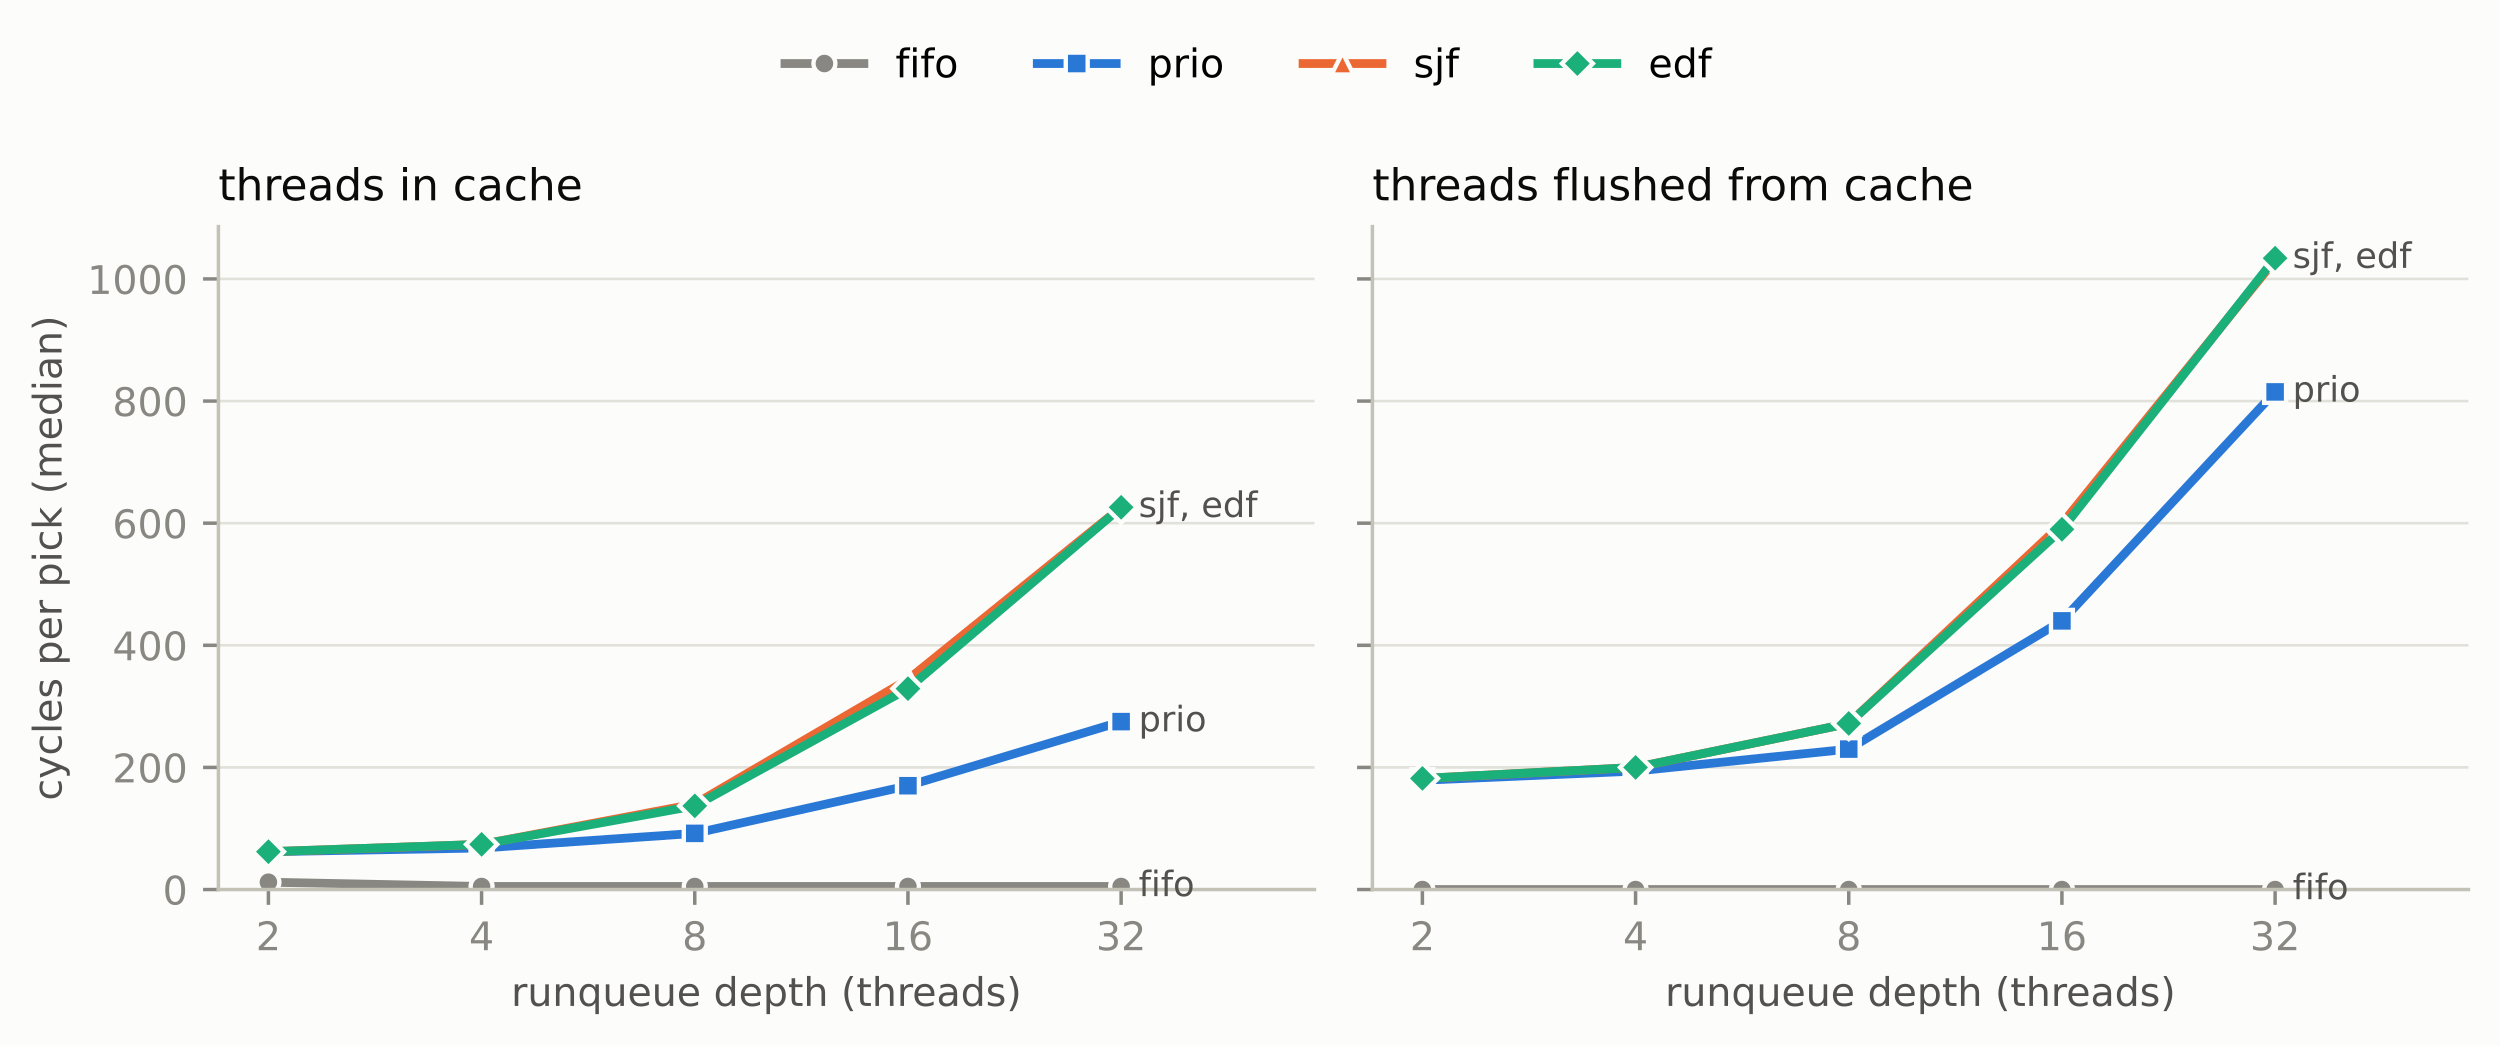
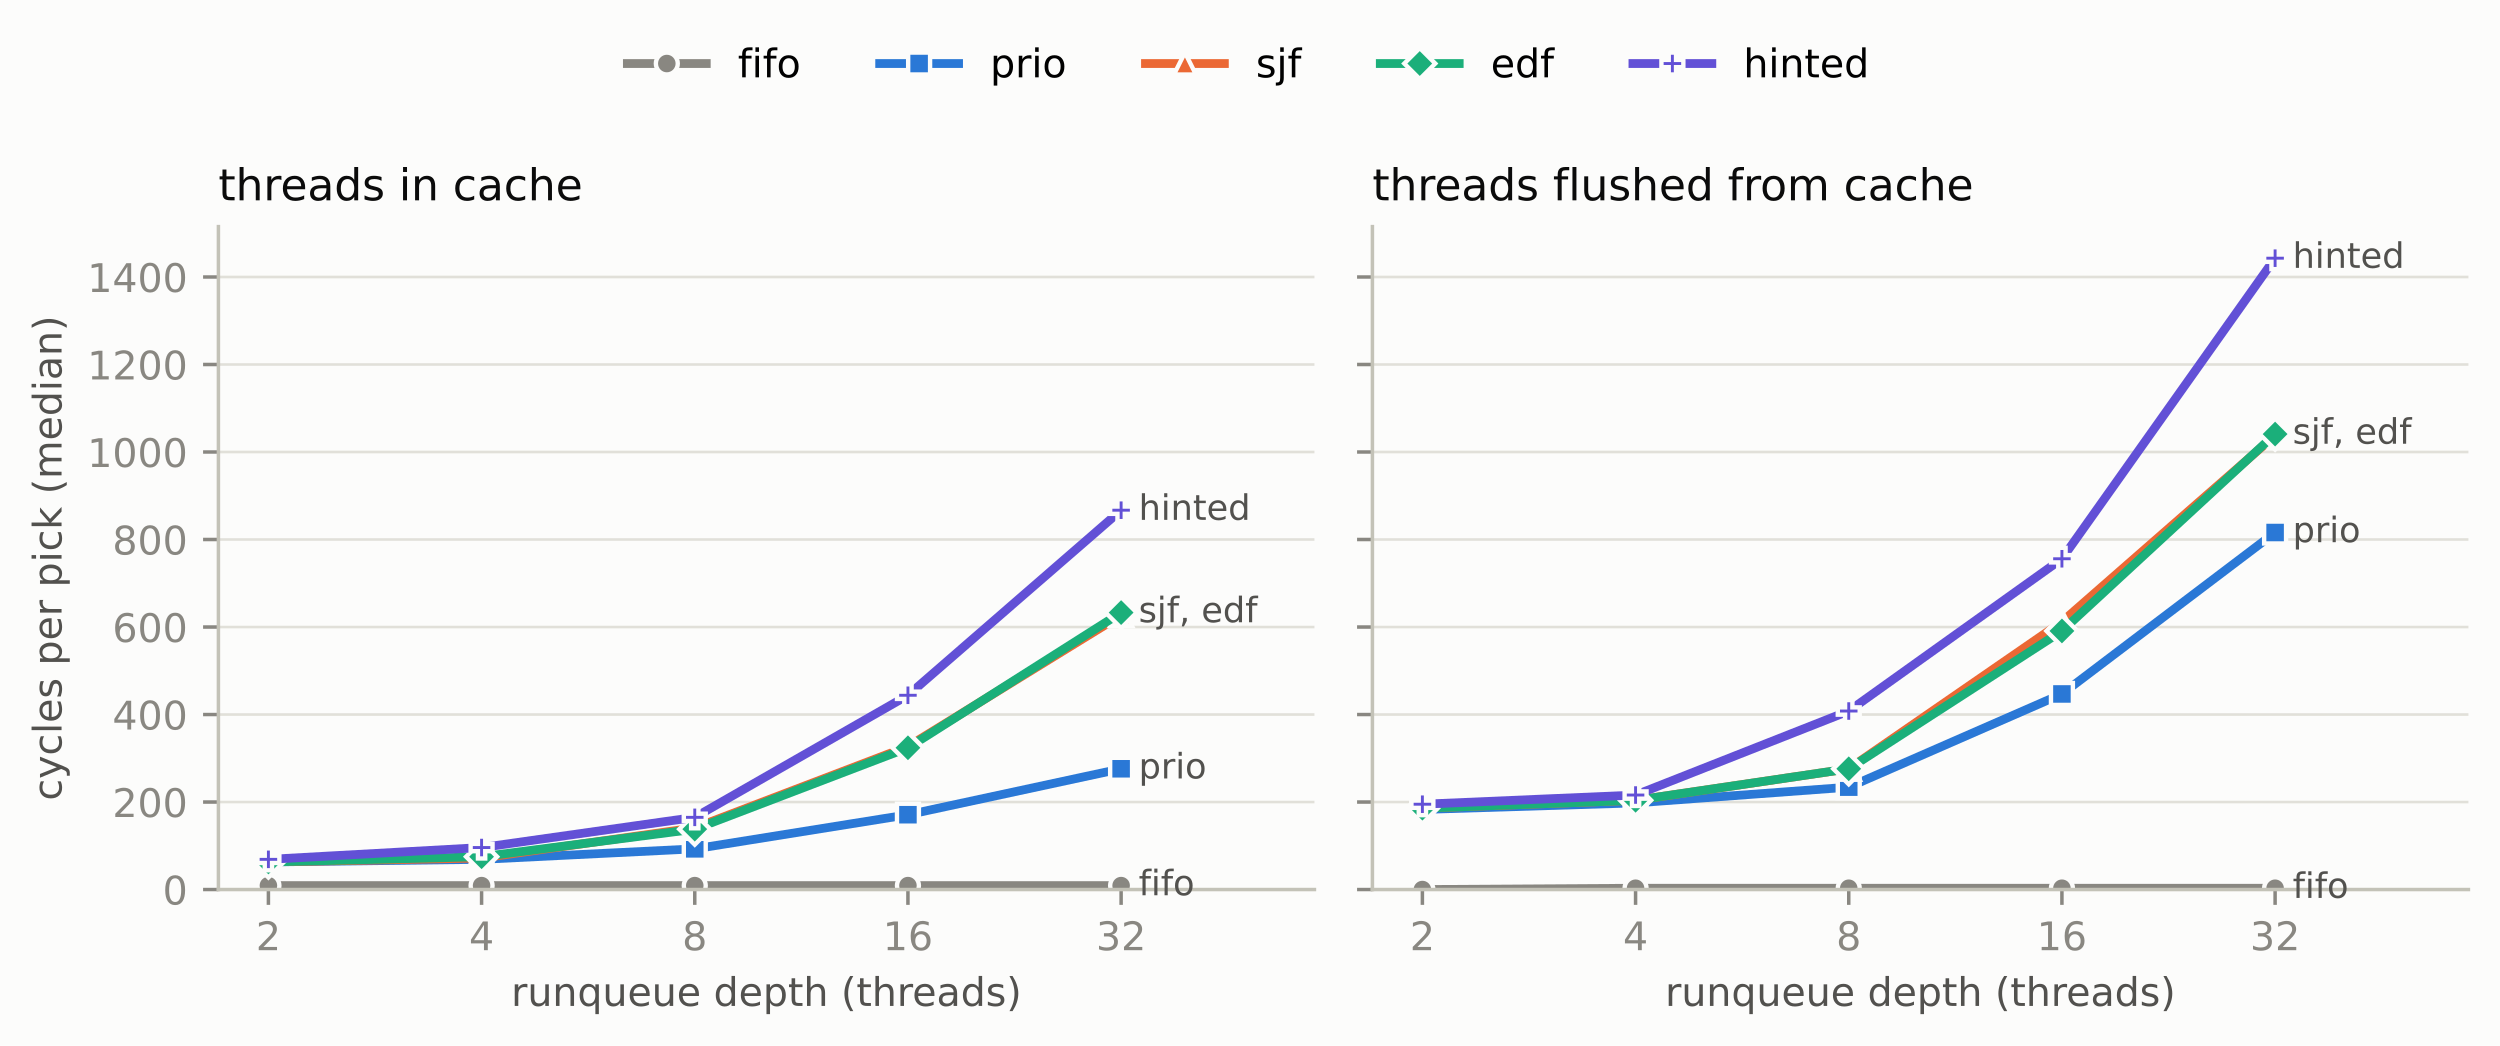
<svg xmlns="http://www.w3.org/2000/svg" xmlns:xlink="http://www.w3.org/1999/xlink" width="570.175pt" height="238.497pt" viewBox="0 0 570.175 238.497" version="1.1">
  <defs>
    <style type="text/css">*{stroke-linejoin: round; stroke-linecap: butt}</style>
  </defs>
  <g id="figure_1">
    <g id="patch_1">
      <path d="M 0 238.497  L 570.175 238.497  L 570.175 0  L 0 0  z " style="fill: #fcfcfb" />
    </g>
    <g id="axes_1">
      <g id="patch_2">
        <path d="M 49.815 202.876  L 299.785 202.876  L 299.785 51.684  L 49.815 51.684  z " style="fill: #fcfcfb" />
      </g>
      <g id="matplotlib.axis_1">
        <g id="xtick_1">
          <g id="line2d_1">
            <defs>
-               <path id="m7546523178" d="M 0 0  L 0 3.5  " style="stroke: #898781; stroke-width: 0.8" />
+               <path id="md4181b5f7a" d="M 0 0  L 0 3.5  " style="stroke: #898781; stroke-width: 0.8" />
            </defs>
            <g>
-               <use xlink:href="#m7546523178" x="61.215" y="202.876" style="fill: #898781; stroke: #898781; stroke-width: 0.8" />
+               <use xlink:href="#md4181b5f7a" x="61.215" y="202.876" style="fill: #898781; stroke: #898781; stroke-width: 0.8" />
            </g>
          </g>
          <g id="text_1">
            <text style="fill: #898781; font: 9px 'DejaVu Sans'; text-anchor: middle" x="61.215" y="216.715" transform="rotate(-0 61.21489 216.7146)">2</text>
          </g>
        </g>
        <g id="xtick_2">
          <g id="line2d_2">
            <g>
-               <use xlink:href="#m7546523178" x="109.834" y="202.876" style="fill: #898781; stroke: #898781; stroke-width: 0.8" />
+               <use xlink:href="#md4181b5f7a" x="109.834" y="202.876" style="fill: #898781; stroke: #898781; stroke-width: 0.8" />
            </g>
          </g>
          <g id="text_2">
            <text style="fill: #898781; font: 9px 'DejaVu Sans'; text-anchor: middle" x="109.834" y="216.715" transform="rotate(-0 109.8344 216.7146)">4</text>
          </g>
        </g>
        <g id="xtick_3">
          <g id="line2d_3">
            <g>
-               <use xlink:href="#m7546523178" x="158.454" y="202.876" style="fill: #898781; stroke: #898781; stroke-width: 0.8" />
+               <use xlink:href="#md4181b5f7a" x="158.454" y="202.876" style="fill: #898781; stroke: #898781; stroke-width: 0.8" />
            </g>
          </g>
          <g id="text_3">
            <text style="fill: #898781; font: 9px 'DejaVu Sans'; text-anchor: middle" x="158.454" y="216.715" transform="rotate(-0 158.4538 216.7146)">8</text>
          </g>
        </g>
        <g id="xtick_4">
          <g id="line2d_4">
            <g>
-               <use xlink:href="#m7546523178" x="207.073" y="202.876" style="fill: #898781; stroke: #898781; stroke-width: 0.8" />
+               <use xlink:href="#md4181b5f7a" x="207.073" y="202.876" style="fill: #898781; stroke: #898781; stroke-width: 0.8" />
            </g>
          </g>
          <g id="text_4">
            <text style="fill: #898781; font: 9px 'DejaVu Sans'; text-anchor: middle" x="207.073" y="216.715" transform="rotate(-0 207.0733 216.7146)">16</text>
          </g>
        </g>
        <g id="xtick_5">
          <g id="line2d_5">
            <g>
-               <use xlink:href="#m7546523178" x="255.693" y="202.876" style="fill: #898781; stroke: #898781; stroke-width: 0.8" />
+               <use xlink:href="#md4181b5f7a" x="255.693" y="202.876" style="fill: #898781; stroke: #898781; stroke-width: 0.8" />
            </g>
          </g>
          <g id="text_5">
            <text style="fill: #898781; font: 9px 'DejaVu Sans'; text-anchor: middle" x="255.693" y="216.715" transform="rotate(-0 255.6928 216.7146)">32</text>
          </g>
        </g>
        <g id="text_6">
          <text style="fill: #52514e; font: 9px 'DejaVu Sans'; text-anchor: middle" x="174.8" y="229.425" transform="rotate(-0 174.8003 229.4249)">runqueue depth (threads)</text>
        </g>
      </g>
      <g id="matplotlib.axis_2">
        <g id="ytick_1">
          <g id="line2d_6">
-             <path d="M 49.815 202.876  L 299.785 202.876  " clip-path="url(#pe37655c107)" style="fill: none; stroke: #e1e0d9; stroke-width: 0.6; stroke-linecap: square" />
+             <path d="M 49.815 202.876  L 299.785 202.876  " clip-path="url(#p3a5f18f138)" style="fill: none; stroke: #e1e0d9; stroke-width: 0.6; stroke-linecap: square" />
          </g>
          <g id="line2d_7">
            <defs>
-               <path id="m8c570221b8" d="M 0 0  L -3.5 0  " style="stroke: #898781; stroke-width: 0.8" />
+               <path id="m63a7bc0f08" d="M 0 0  L -3.5 0  " style="stroke: #898781; stroke-width: 0.8" />
            </defs>
            <g>
-               <use xlink:href="#m8c570221b8" x="49.815" y="202.876" style="fill: #898781; stroke: #898781; stroke-width: 0.8" />
+               <use xlink:href="#m63a7bc0f08" x="49.815" y="202.876" style="fill: #898781; stroke: #898781; stroke-width: 0.8" />
            </g>
          </g>
          <g id="text_7">
            <text style="fill: #898781; font: 9px 'DejaVu Sans'; text-anchor: end" x="42.815" y="206.295" transform="rotate(-0 42.81531 206.2953)">0</text>
          </g>
        </g>
        <g id="ytick_2">
          <g id="line2d_8">
-             <path d="M 49.815 175.024  L 299.785 175.024  " clip-path="url(#pe37655c107)" style="fill: none; stroke: #e1e0d9; stroke-width: 0.6; stroke-linecap: square" />
+             <path d="M 49.815 182.919  L 299.785 182.919  " clip-path="url(#p3a5f18f138)" style="fill: none; stroke: #e1e0d9; stroke-width: 0.6; stroke-linecap: square" />
          </g>
          <g id="line2d_9">
            <g>
-               <use xlink:href="#m8c570221b8" x="49.815" y="175.024" style="fill: #898781; stroke: #898781; stroke-width: 0.8" />
+               <use xlink:href="#m63a7bc0f08" x="49.815" y="182.919" style="fill: #898781; stroke: #898781; stroke-width: 0.8" />
            </g>
          </g>
          <g id="text_8">
-             <text style="fill: #898781; font: 9px 'DejaVu Sans'; text-anchor: end" x="42.815" y="178.444" transform="rotate(-0 42.81531 178.4438)">200</text>
+             <text style="fill: #898781; font: 9px 'DejaVu Sans'; text-anchor: end" x="42.815" y="186.338" transform="rotate(-0 42.81531 186.3379)">200</text>
          </g>
        </g>
        <g id="ytick_3">
          <g id="line2d_10">
-             <path d="M 49.815 147.173  L 299.785 147.173  " clip-path="url(#pe37655c107)" style="fill: none; stroke: #e1e0d9; stroke-width: 0.6; stroke-linecap: square" />
+             <path d="M 49.815 162.961  L 299.785 162.961  " clip-path="url(#p3a5f18f138)" style="fill: none; stroke: #e1e0d9; stroke-width: 0.6; stroke-linecap: square" />
          </g>
          <g id="line2d_11">
            <g>
-               <use xlink:href="#m8c570221b8" x="49.815" y="147.173" style="fill: #898781; stroke: #898781; stroke-width: 0.8" />
+               <use xlink:href="#m63a7bc0f08" x="49.815" y="162.961" style="fill: #898781; stroke: #898781; stroke-width: 0.8" />
            </g>
          </g>
          <g id="text_9">
-             <text style="fill: #898781; font: 9px 'DejaVu Sans'; text-anchor: end" x="42.815" y="150.592" transform="rotate(-0 42.81531 150.5922)">400</text>
+             <text style="fill: #898781; font: 9px 'DejaVu Sans'; text-anchor: end" x="42.815" y="166.381" transform="rotate(-0 42.81531 166.3806)">400</text>
          </g>
        </g>
        <g id="ytick_4">
          <g id="line2d_12">
-             <path d="M 49.815 119.321  L 299.785 119.321  " clip-path="url(#pe37655c107)" style="fill: none; stroke: #e1e0d9; stroke-width: 0.6; stroke-linecap: square" />
+             <path d="M 49.815 143.004  L 299.785 143.004  " clip-path="url(#p3a5f18f138)" style="fill: none; stroke: #e1e0d9; stroke-width: 0.6; stroke-linecap: square" />
          </g>
          <g id="line2d_13">
            <g>
-               <use xlink:href="#m8c570221b8" x="49.815" y="119.321" style="fill: #898781; stroke: #898781; stroke-width: 0.8" />
+               <use xlink:href="#m63a7bc0f08" x="49.815" y="143.004" style="fill: #898781; stroke: #898781; stroke-width: 0.8" />
            </g>
          </g>
          <g id="text_10">
-             <text style="fill: #898781; font: 9px 'DejaVu Sans'; text-anchor: end" x="42.815" y="122.741" transform="rotate(-0 42.81531 122.7407)">600</text>
+             <text style="fill: #898781; font: 9px 'DejaVu Sans'; text-anchor: end" x="42.815" y="146.423" transform="rotate(-0 42.81531 146.4232)">600</text>
          </g>
        </g>
        <g id="ytick_5">
          <g id="line2d_14">
-             <path d="M 49.815 91.47  L 299.785 91.47  " clip-path="url(#pe37655c107)" style="fill: none; stroke: #e1e0d9; stroke-width: 0.6; stroke-linecap: square" />
+             <path d="M 49.815 123.047  L 299.785 123.047  " clip-path="url(#p3a5f18f138)" style="fill: none; stroke: #e1e0d9; stroke-width: 0.6; stroke-linecap: square" />
          </g>
          <g id="line2d_15">
            <g>
-               <use xlink:href="#m8c570221b8" x="49.815" y="91.47" style="fill: #898781; stroke: #898781; stroke-width: 0.8" />
+               <use xlink:href="#m63a7bc0f08" x="49.815" y="123.047" style="fill: #898781; stroke: #898781; stroke-width: 0.8" />
            </g>
          </g>
          <g id="text_11">
-             <text style="fill: #898781; font: 9px 'DejaVu Sans'; text-anchor: end" x="42.815" y="94.889" transform="rotate(-0 42.81531 94.8892)">800</text>
+             <text style="fill: #898781; font: 9px 'DejaVu Sans'; text-anchor: end" x="42.815" y="126.466" transform="rotate(-0 42.81531 126.4658)">800</text>
          </g>
        </g>
        <g id="ytick_6">
          <g id="line2d_16">
-             <path d="M 49.815 63.618  L 299.785 63.618  " clip-path="url(#pe37655c107)" style="fill: none; stroke: #e1e0d9; stroke-width: 0.6; stroke-linecap: square" />
+             <path d="M 49.815 103.089  L 299.785 103.089  " clip-path="url(#p3a5f18f138)" style="fill: none; stroke: #e1e0d9; stroke-width: 0.6; stroke-linecap: square" />
          </g>
          <g id="line2d_17">
            <g>
-               <use xlink:href="#m8c570221b8" x="49.815" y="63.618" style="fill: #898781; stroke: #898781; stroke-width: 0.8" />
+               <use xlink:href="#m63a7bc0f08" x="49.815" y="103.089" style="fill: #898781; stroke: #898781; stroke-width: 0.8" />
            </g>
          </g>
          <g id="text_12">
-             <text style="fill: #898781; font: 9px 'DejaVu Sans'; text-anchor: end" x="42.815" y="67.038" transform="rotate(-0 42.81531 67.03767)">1000</text>
-           </g>
-         </g>
-         <g id="text_13">
+             <text style="fill: #898781; font: 9px 'DejaVu Sans'; text-anchor: end" x="42.815" y="106.508" transform="rotate(-0 42.81531 106.5085)">1000</text>
+           </g>
+         </g>
+         <g id="ytick_7">
+           <g id="line2d_18">
+             <path d="M 49.815 83.132  L 299.785 83.132  " clip-path="url(#p3a5f18f138)" style="fill: none; stroke: #e1e0d9; stroke-width: 0.6; stroke-linecap: square" />
+           </g>
+           <g id="line2d_19">
+             <g>
+               <use xlink:href="#m63a7bc0f08" x="49.815" y="83.132" style="fill: #898781; stroke: #898781; stroke-width: 0.8" />
+             </g>
+           </g>
+           <g id="text_13">
+             <text style="fill: #898781; font: 9px 'DejaVu Sans'; text-anchor: end" x="42.815" y="86.551" transform="rotate(-0 42.81531 86.55111)">1200</text>
+           </g>
+         </g>
+         <g id="ytick_8">
+           <g id="line2d_20">
+             <path d="M 49.815 63.174  L 299.785 63.174  " clip-path="url(#p3a5f18f138)" style="fill: none; stroke: #e1e0d9; stroke-width: 0.6; stroke-linecap: square" />
+           </g>
+           <g id="line2d_21">
+             <g>
+               <use xlink:href="#m63a7bc0f08" x="49.815" y="63.174" style="fill: #898781; stroke: #898781; stroke-width: 0.8" />
+             </g>
+           </g>
+           <g id="text_14">
+             <text style="fill: #898781; font: 9px 'DejaVu Sans'; text-anchor: end" x="42.815" y="66.594" transform="rotate(-0 42.81531 66.59375)">1400</text>
+           </g>
+         </g>
+         <g id="text_15">
          <text style="fill: #52514e; font: 9px 'DejaVu Sans'; text-anchor: middle" x="14.039" y="127.28" transform="rotate(-90 14.03859 127.28)">cycles per pick (median)</text>
        </g>
      </g>
-       <g id="line2d_18">
-         <path d="M 61.215 201.205  L 109.834 202.18  L 158.454 202.18  L 207.073 202.18  L 255.693 202.18  " clip-path="url(#pe37655c107)" style="fill: none; stroke: #898781; stroke-width: 2; stroke-linecap: square" />
+       <g id="line2d_22">
+         <path d="M 61.215 201.978  L 109.834 201.978  L 158.454 201.978  L 207.073 201.978  L 255.693 201.978  " clip-path="url(#p3a5f18f138)" style="fill: none; stroke: #898781; stroke-width: 2; stroke-linecap: square" />
        <defs>
-           <path id="m4c7a9137e5" d="M 0 2.5  C 0.663 2.5 1.299 2.237 1.768 1.768  C 2.237 1.299 2.5 0.663 2.5 0  C 2.5 -0.663 2.237 -1.299 1.768 -1.768  C 1.299 -2.237 0.663 -2.5 0 -2.5  C -0.663 -2.5 -1.299 -2.237 -1.768 -1.768  C -2.237 -1.299 -2.5 -0.663 -2.5 0  C -2.5 0.663 -2.237 1.299 -1.768 1.768  C -1.299 2.237 -0.663 2.5 0 2.5  z " style="stroke: #fcfcfb" />
+           <path id="m680a5bb9ba" d="M 0 2.5  C 0.663 2.5 1.299 2.237 1.768 1.768  C 2.237 1.299 2.5 0.663 2.5 0  C 2.5 -0.663 2.237 -1.299 1.768 -1.768  C 1.299 -2.237 0.663 -2.5 0 -2.5  C -0.663 -2.5 -1.299 -2.237 -1.768 -1.768  C -2.237 -1.299 -2.5 -0.663 -2.5 0  C -2.5 0.663 -2.237 1.299 -1.768 1.768  C -1.299 2.237 -0.663 2.5 0 2.5  z " style="stroke: #fcfcfb" />
        </defs>
-         <g clip-path="url(#pe37655c107)">
-           <use xlink:href="#m4c7a9137e5" x="61.215" y="201.205" style="fill: #898781; stroke: #fcfcfb" />
-           <use xlink:href="#m4c7a9137e5" x="109.834" y="202.18" style="fill: #898781; stroke: #fcfcfb" />
-           <use xlink:href="#m4c7a9137e5" x="158.454" y="202.18" style="fill: #898781; stroke: #fcfcfb" />
-           <use xlink:href="#m4c7a9137e5" x="207.073" y="202.18" style="fill: #898781; stroke: #fcfcfb" />
-           <use xlink:href="#m4c7a9137e5" x="255.693" y="202.18" style="fill: #898781; stroke: #fcfcfb" />
-         </g>
-       </g>
-       <g id="line2d_19">
-         <path d="M 61.215 194.242  L 109.834 193.406  L 158.454 190.064  L 207.073 179.202  L 255.693 164.58  " clip-path="url(#pe37655c107)" style="fill: none; stroke: #2a78d6; stroke-width: 2; stroke-linecap: square" />
+         <g clip-path="url(#p3a5f18f138)">
+           <use xlink:href="#m680a5bb9ba" x="61.215" y="201.978" style="fill: #898781; stroke: #fcfcfb" />
+           <use xlink:href="#m680a5bb9ba" x="109.834" y="201.978" style="fill: #898781; stroke: #fcfcfb" />
+           <use xlink:href="#m680a5bb9ba" x="158.454" y="201.978" style="fill: #898781; stroke: #fcfcfb" />
+           <use xlink:href="#m680a5bb9ba" x="207.073" y="201.978" style="fill: #898781; stroke: #fcfcfb" />
+           <use xlink:href="#m680a5bb9ba" x="255.693" y="201.978" style="fill: #898781; stroke: #fcfcfb" />
+         </g>
+       </g>
+       <g id="line2d_23">
+         <path d="M 61.215 196.589  L 109.834 195.991  L 158.454 193.596  L 207.073 185.812  L 255.693 175.335  " clip-path="url(#p3a5f18f138)" style="fill: none; stroke: #2a78d6; stroke-width: 2; stroke-linecap: square" />
        <defs>
-           <path id="m8b7c8b3faa" d="M -2.5 2.5  L 2.5 2.5  L 2.5 -2.5  L -2.5 -2.5  z " style="stroke: #fcfcfb; stroke-linejoin: miter" />
+           <path id="md419e8633e" d="M -2.5 2.5  L 2.5 2.5  L 2.5 -2.5  L -2.5 -2.5  z " style="stroke: #fcfcfb; stroke-linejoin: miter" />
        </defs>
-         <g clip-path="url(#pe37655c107)">
-           <use xlink:href="#m8b7c8b3faa" x="61.215" y="194.242" style="fill: #2a78d6; stroke: #fcfcfb; stroke-linejoin: miter" />
-           <use xlink:href="#m8b7c8b3faa" x="109.834" y="193.406" style="fill: #2a78d6; stroke: #fcfcfb; stroke-linejoin: miter" />
-           <use xlink:href="#m8b7c8b3faa" x="158.454" y="190.064" style="fill: #2a78d6; stroke: #fcfcfb; stroke-linejoin: miter" />
-           <use xlink:href="#m8b7c8b3faa" x="207.073" y="179.202" style="fill: #2a78d6; stroke: #fcfcfb; stroke-linejoin: miter" />
-           <use xlink:href="#m8b7c8b3faa" x="255.693" y="164.58" style="fill: #2a78d6; stroke: #fcfcfb; stroke-linejoin: miter" />
-         </g>
-       </g>
-       <g id="line2d_20">
-         <path d="M 61.215 194.242  L 109.834 192.571  L 158.454 183.38  L 207.073 154.971  L 255.693 115.701  " clip-path="url(#pe37655c107)" style="fill: none; stroke: #eb6834; stroke-width: 2; stroke-linecap: square" />
+         <g clip-path="url(#p3a5f18f138)">
+           <use xlink:href="#md419e8633e" x="61.215" y="196.589" style="fill: #2a78d6; stroke: #fcfcfb; stroke-linejoin: miter" />
+           <use xlink:href="#md419e8633e" x="109.834" y="195.991" style="fill: #2a78d6; stroke: #fcfcfb; stroke-linejoin: miter" />
+           <use xlink:href="#md419e8633e" x="158.454" y="193.596" style="fill: #2a78d6; stroke: #fcfcfb; stroke-linejoin: miter" />
+           <use xlink:href="#md419e8633e" x="207.073" y="185.812" style="fill: #2a78d6; stroke: #fcfcfb; stroke-linejoin: miter" />
+           <use xlink:href="#md419e8633e" x="255.693" y="175.335" style="fill: #2a78d6; stroke: #fcfcfb; stroke-linejoin: miter" />
+         </g>
+       </g>
+       <g id="line2d_24">
+         <path d="M 61.215 196.589  L 109.834 195.691  L 158.454 188.806  L 207.073 170.246  L 255.693 140.31  " clip-path="url(#p3a5f18f138)" style="fill: none; stroke: #eb6834; stroke-width: 2; stroke-linecap: square" />
        <defs>
-           <path id="m153713ad72" d="M 0 -2.5  L -2.5 2.5  L 2.5 2.5  z " style="stroke: #fcfcfb; stroke-linejoin: miter" />
+           <path id="m921af43551" d="M 0 -2.5  L -2.5 2.5  L 2.5 2.5  z " style="stroke: #fcfcfb; stroke-linejoin: miter" />
        </defs>
-         <g clip-path="url(#pe37655c107)">
-           <use xlink:href="#m153713ad72" x="61.215" y="194.242" style="fill: #eb6834; stroke: #fcfcfb; stroke-linejoin: miter" />
-           <use xlink:href="#m153713ad72" x="109.834" y="192.571" style="fill: #eb6834; stroke: #fcfcfb; stroke-linejoin: miter" />
-           <use xlink:href="#m153713ad72" x="158.454" y="183.38" style="fill: #eb6834; stroke: #fcfcfb; stroke-linejoin: miter" />
-           <use xlink:href="#m153713ad72" x="207.073" y="154.971" style="fill: #eb6834; stroke: #fcfcfb; stroke-linejoin: miter" />
-           <use xlink:href="#m153713ad72" x="255.693" y="115.701" style="fill: #eb6834; stroke: #fcfcfb; stroke-linejoin: miter" />
-         </g>
-       </g>
-       <g id="line2d_21">
-         <path d="M 61.215 194.242  L 109.834 192.571  L 158.454 183.798  L 207.073 157.06  L 255.693 115.701  " clip-path="url(#pe37655c107)" style="fill: none; stroke: #1baf7a; stroke-width: 2; stroke-linecap: square" />
+         <g clip-path="url(#p3a5f18f138)">
+           <use xlink:href="#m921af43551" x="61.215" y="196.589" style="fill: #eb6834; stroke: #fcfcfb; stroke-linejoin: miter" />
+           <use xlink:href="#m921af43551" x="109.834" y="195.691" style="fill: #eb6834; stroke: #fcfcfb; stroke-linejoin: miter" />
+           <use xlink:href="#m921af43551" x="158.454" y="188.806" style="fill: #eb6834; stroke: #fcfcfb; stroke-linejoin: miter" />
+           <use xlink:href="#m921af43551" x="207.073" y="170.246" style="fill: #eb6834; stroke: #fcfcfb; stroke-linejoin: miter" />
+           <use xlink:href="#m921af43551" x="255.693" y="140.31" style="fill: #eb6834; stroke: #fcfcfb; stroke-linejoin: miter" />
+         </g>
+       </g>
+       <g id="line2d_25">
+         <path d="M 61.215 196.589  L 109.834 195.392  L 158.454 189.105  L 207.073 170.545  L 255.693 139.711  " clip-path="url(#p3a5f18f138)" style="fill: none; stroke: #1baf7a; stroke-width: 2; stroke-linecap: square" />
        <defs>
-           <path id="m8a7c1e5fa3" d="M -0 3.536  L 3.536 0  L 0 -3.536  L -3.536 -0  z " style="stroke: #fcfcfb; stroke-linejoin: miter" />
+           <path id="m00d34c6802" d="M -0 3.536  L 3.536 0  L 0 -3.536  L -3.536 -0  z " style="stroke: #fcfcfb; stroke-linejoin: miter" />
        </defs>
-         <g clip-path="url(#pe37655c107)">
-           <use xlink:href="#m8a7c1e5fa3" x="61.215" y="194.242" style="fill: #1baf7a; stroke: #fcfcfb; stroke-linejoin: miter" />
-           <use xlink:href="#m8a7c1e5fa3" x="109.834" y="192.571" style="fill: #1baf7a; stroke: #fcfcfb; stroke-linejoin: miter" />
-           <use xlink:href="#m8a7c1e5fa3" x="158.454" y="183.798" style="fill: #1baf7a; stroke: #fcfcfb; stroke-linejoin: miter" />
-           <use xlink:href="#m8a7c1e5fa3" x="207.073" y="157.06" style="fill: #1baf7a; stroke: #fcfcfb; stroke-linejoin: miter" />
-           <use xlink:href="#m8a7c1e5fa3" x="255.693" y="115.701" style="fill: #1baf7a; stroke: #fcfcfb; stroke-linejoin: miter" />
+         <g clip-path="url(#p3a5f18f138)">
+           <use xlink:href="#m00d34c6802" x="61.215" y="196.589" style="fill: #1baf7a; stroke: #fcfcfb; stroke-linejoin: miter" />
+           <use xlink:href="#m00d34c6802" x="109.834" y="195.392" style="fill: #1baf7a; stroke: #fcfcfb; stroke-linejoin: miter" />
+           <use xlink:href="#m00d34c6802" x="158.454" y="189.105" style="fill: #1baf7a; stroke: #fcfcfb; stroke-linejoin: miter" />
+           <use xlink:href="#m00d34c6802" x="207.073" y="170.545" style="fill: #1baf7a; stroke: #fcfcfb; stroke-linejoin: miter" />
+           <use xlink:href="#m00d34c6802" x="255.693" y="139.711" style="fill: #1baf7a; stroke: #fcfcfb; stroke-linejoin: miter" />
+         </g>
+       </g>
+       <g id="line2d_26">
+         <path d="M 61.215 195.991  L 109.834 193.296  L 158.454 186.411  L 207.073 158.571  L 255.693 116.361  " clip-path="url(#p3a5f18f138)" style="fill: none; stroke: #6250d6; stroke-width: 2; stroke-linecap: square" />
+         <defs>
+           <path id="m8d37b3ae35" d="M -0.833 2.5  L 0.833 2.5  L 0.833 0.833  L 2.5 0.833  L 2.5 -0.833  L 0.833 -0.833  L 0.833 -2.5  L -0.833 -2.5  L -0.833 -0.833  L -2.5 -0.833  L -2.5 0.833  L -0.833 0.833  z " style="stroke: #fcfcfb; stroke-linejoin: miter" />
+         </defs>
+         <g clip-path="url(#p3a5f18f138)">
+           <use xlink:href="#m8d37b3ae35" x="61.215" y="195.991" style="fill: #6250d6; stroke: #fcfcfb; stroke-linejoin: miter" />
+           <use xlink:href="#m8d37b3ae35" x="109.834" y="193.296" style="fill: #6250d6; stroke: #fcfcfb; stroke-linejoin: miter" />
+           <use xlink:href="#m8d37b3ae35" x="158.454" y="186.411" style="fill: #6250d6; stroke: #fcfcfb; stroke-linejoin: miter" />
+           <use xlink:href="#m8d37b3ae35" x="207.073" y="158.571" style="fill: #6250d6; stroke: #fcfcfb; stroke-linejoin: miter" />
+           <use xlink:href="#m8d37b3ae35" x="255.693" y="116.361" style="fill: #6250d6; stroke: #fcfcfb; stroke-linejoin: miter" />
        </g>
      </g>
      <g id="patch_3">
        <path d="M 49.815 202.876  L 49.815 51.684  " style="fill: none; stroke: #c3c2b7; stroke-width: 0.8; stroke-linejoin: miter; stroke-linecap: square" />
      </g>
      <g id="patch_4">
        <path d="M 49.815 202.876  L 299.785 202.876  " style="fill: none; stroke: #c3c2b7; stroke-width: 0.8; stroke-linejoin: miter; stroke-linecap: square" />
      </g>
-       <g id="text_14">
-         <text style="fill: #52514e; font: 8px 'DejaVu Sans'; text-anchor: start" x="259.693" y="204.387" transform="rotate(-0 259.6928 204.3872)">fifo</text>
-       </g>
-       <g id="text_15">
-         <text style="fill: #52514e; font: 8px 'DejaVu Sans'; text-anchor: start" x="259.693" y="166.788" transform="rotate(-0 259.6928 166.7877)">prio</text>
-       </g>
      <g id="text_16">
-         <text style="fill: #52514e; font: 8px 'DejaVu Sans'; text-anchor: start" x="259.693" y="117.908" transform="rotate(-0 259.6928 117.9082)">sjf, edf</text>
+         <text style="fill: #52514e; font: 8px 'DejaVu Sans'; text-anchor: start" x="259.693" y="204.185" transform="rotate(-0 259.6928 204.1854)">fifo</text>
      </g>
      <g id="text_17">
+         <text style="fill: #52514e; font: 8px 'DejaVu Sans'; text-anchor: start" x="259.693" y="177.542" transform="rotate(-0 259.6928 177.5423)">prio</text>
+       </g>
+       <g id="text_18">
+         <text style="fill: #52514e; font: 8px 'DejaVu Sans'; text-anchor: start" x="259.693" y="141.918" transform="rotate(-0 259.6928 141.9184)">sjf, edf</text>
+       </g>
+       <g id="text_19">
+         <text style="fill: #52514e; font: 8px 'DejaVu Sans'; text-anchor: start" x="259.693" y="118.568" transform="rotate(-0 259.6928 118.5683)">hinted</text>
+       </g>
+       <g id="text_20">
        <text style="fill: #0b0b0b; font: 10px 'DejaVu Sans'; text-anchor: start" x="49.815" y="45.684" transform="rotate(-0 49.81531 45.684)">threads in cache</text>
      </g>
    </g>
    <g id="axes_2">
      <g id="patch_5">
        <path d="M 313.005 202.876  L 562.975 202.876  L 562.975 51.684  L 313.005 51.684  z " style="fill: #fcfcfb" />
      </g>
      <g id="matplotlib.axis_3">
        <g id="xtick_6">
-           <g id="line2d_22">
-             <g>
-               <use xlink:href="#m7546523178" x="324.405" y="202.876" style="fill: #898781; stroke: #898781; stroke-width: 0.8" />
-             </g>
-           </g>
-           <g id="text_18">
+           <g id="line2d_27">
+             <g>
+               <use xlink:href="#md4181b5f7a" x="324.405" y="202.876" style="fill: #898781; stroke: #898781; stroke-width: 0.8" />
+             </g>
+           </g>
+           <g id="text_21">
            <text style="fill: #898781; font: 9px 'DejaVu Sans'; text-anchor: middle" x="324.405" y="216.715" transform="rotate(-0 324.4049 216.7146)">2</text>
          </g>
        </g>
        <g id="xtick_7">
-           <g id="line2d_23">
-             <g>
-               <use xlink:href="#m7546523178" x="373.024" y="202.876" style="fill: #898781; stroke: #898781; stroke-width: 0.8" />
-             </g>
-           </g>
-           <g id="text_19">
+           <g id="line2d_28">
+             <g>
+               <use xlink:href="#md4181b5f7a" x="373.024" y="202.876" style="fill: #898781; stroke: #898781; stroke-width: 0.8" />
+             </g>
+           </g>
+           <g id="text_22">
            <text style="fill: #898781; font: 9px 'DejaVu Sans'; text-anchor: middle" x="373.024" y="216.715" transform="rotate(-0 373.0244 216.7146)">4</text>
          </g>
        </g>
        <g id="xtick_8">
-           <g id="line2d_24">
-             <g>
-               <use xlink:href="#m7546523178" x="421.644" y="202.876" style="fill: #898781; stroke: #898781; stroke-width: 0.8" />
-             </g>
-           </g>
-           <g id="text_20">
+           <g id="line2d_29">
+             <g>
+               <use xlink:href="#md4181b5f7a" x="421.644" y="202.876" style="fill: #898781; stroke: #898781; stroke-width: 0.8" />
+             </g>
+           </g>
+           <g id="text_23">
            <text style="fill: #898781; font: 9px 'DejaVu Sans'; text-anchor: middle" x="421.644" y="216.715" transform="rotate(-0 421.6438 216.7146)">8</text>
          </g>
        </g>
        <g id="xtick_9">
-           <g id="line2d_25">
-             <g>
-               <use xlink:href="#m7546523178" x="470.263" y="202.876" style="fill: #898781; stroke: #898781; stroke-width: 0.8" />
-             </g>
-           </g>
-           <g id="text_21">
+           <g id="line2d_30">
+             <g>
+               <use xlink:href="#md4181b5f7a" x="470.263" y="202.876" style="fill: #898781; stroke: #898781; stroke-width: 0.8" />
+             </g>
+           </g>
+           <g id="text_24">
            <text style="fill: #898781; font: 9px 'DejaVu Sans'; text-anchor: middle" x="470.263" y="216.715" transform="rotate(-0 470.2633 216.7146)">16</text>
          </g>
        </g>
        <g id="xtick_10">
-           <g id="line2d_26">
-             <g>
-               <use xlink:href="#m7546523178" x="518.883" y="202.876" style="fill: #898781; stroke: #898781; stroke-width: 0.8" />
-             </g>
-           </g>
-           <g id="text_22">
+           <g id="line2d_31">
+             <g>
+               <use xlink:href="#md4181b5f7a" x="518.883" y="202.876" style="fill: #898781; stroke: #898781; stroke-width: 0.8" />
+             </g>
+           </g>
+           <g id="text_25">
            <text style="fill: #898781; font: 9px 'DejaVu Sans'; text-anchor: middle" x="518.883" y="216.715" transform="rotate(-0 518.8828 216.7146)">32</text>
          </g>
        </g>
-         <g id="text_23">
+         <g id="text_26">
          <text style="fill: #52514e; font: 9px 'DejaVu Sans'; text-anchor: middle" x="437.99" y="229.425" transform="rotate(-0 437.9903 229.4249)">runqueue depth (threads)</text>
        </g>
      </g>
      <g id="matplotlib.axis_4">
-         <g id="ytick_7">
-           <g id="line2d_27">
-             <path d="M 313.005 202.876  L 562.975 202.876  " clip-path="url(#pa1894d42ca)" style="fill: none; stroke: #e1e0d9; stroke-width: 0.6; stroke-linecap: square" />
-           </g>
-           <g id="line2d_28">
-             <g>
-               <use xlink:href="#m8c570221b8" x="313.005" y="202.876" style="fill: #898781; stroke: #898781; stroke-width: 0.8" />
-             </g>
-           </g>
-         </g>
-         <g id="ytick_8">
-           <g id="line2d_29">
-             <path d="M 313.005 175.024  L 562.975 175.024  " clip-path="url(#pa1894d42ca)" style="fill: none; stroke: #e1e0d9; stroke-width: 0.6; stroke-linecap: square" />
-           </g>
-           <g id="line2d_30">
-             <g>
-               <use xlink:href="#m8c570221b8" x="313.005" y="175.024" style="fill: #898781; stroke: #898781; stroke-width: 0.8" />
-             </g>
-           </g>
-         </g>
        <g id="ytick_9">
-           <g id="line2d_31">
-             <path d="M 313.005 147.173  L 562.975 147.173  " clip-path="url(#pa1894d42ca)" style="fill: none; stroke: #e1e0d9; stroke-width: 0.6; stroke-linecap: square" />
-           </g>
          <g id="line2d_32">
-             <g>
-               <use xlink:href="#m8c570221b8" x="313.005" y="147.173" style="fill: #898781; stroke: #898781; stroke-width: 0.8" />
+             <path d="M 313.005 202.876  L 562.975 202.876  " clip-path="url(#pe700ea171b)" style="fill: none; stroke: #e1e0d9; stroke-width: 0.6; stroke-linecap: square" />
+           </g>
+           <g id="line2d_33">
+             <g>
+               <use xlink:href="#m63a7bc0f08" x="313.005" y="202.876" style="fill: #898781; stroke: #898781; stroke-width: 0.8" />
            </g>
          </g>
        </g>
        <g id="ytick_10">
-           <g id="line2d_33">
-             <path d="M 313.005 119.321  L 562.975 119.321  " clip-path="url(#pa1894d42ca)" style="fill: none; stroke: #e1e0d9; stroke-width: 0.6; stroke-linecap: square" />
-           </g>
          <g id="line2d_34">
-             <g>
-               <use xlink:href="#m8c570221b8" x="313.005" y="119.321" style="fill: #898781; stroke: #898781; stroke-width: 0.8" />
+             <path d="M 313.005 182.919  L 562.975 182.919  " clip-path="url(#pe700ea171b)" style="fill: none; stroke: #e1e0d9; stroke-width: 0.6; stroke-linecap: square" />
+           </g>
+           <g id="line2d_35">
+             <g>
+               <use xlink:href="#m63a7bc0f08" x="313.005" y="182.919" style="fill: #898781; stroke: #898781; stroke-width: 0.8" />
            </g>
          </g>
        </g>
        <g id="ytick_11">
-           <g id="line2d_35">
-             <path d="M 313.005 91.47  L 562.975 91.47  " clip-path="url(#pa1894d42ca)" style="fill: none; stroke: #e1e0d9; stroke-width: 0.6; stroke-linecap: square" />
-           </g>
          <g id="line2d_36">
-             <g>
-               <use xlink:href="#m8c570221b8" x="313.005" y="91.47" style="fill: #898781; stroke: #898781; stroke-width: 0.8" />
+             <path d="M 313.005 162.961  L 562.975 162.961  " clip-path="url(#pe700ea171b)" style="fill: none; stroke: #e1e0d9; stroke-width: 0.6; stroke-linecap: square" />
+           </g>
+           <g id="line2d_37">
+             <g>
+               <use xlink:href="#m63a7bc0f08" x="313.005" y="162.961" style="fill: #898781; stroke: #898781; stroke-width: 0.8" />
            </g>
          </g>
        </g>
        <g id="ytick_12">
-           <g id="line2d_37">
-             <path d="M 313.005 63.618  L 562.975 63.618  " clip-path="url(#pa1894d42ca)" style="fill: none; stroke: #e1e0d9; stroke-width: 0.6; stroke-linecap: square" />
-           </g>
          <g id="line2d_38">
-             <g>
-               <use xlink:href="#m8c570221b8" x="313.005" y="63.618" style="fill: #898781; stroke: #898781; stroke-width: 0.8" />
-             </g>
-           </g>
-         </g>
-       </g>
-       <g id="line2d_39">
-         <path d="M 324.405 202.876  L 373.024 202.876  L 421.644 202.876  L 470.263 202.876  L 518.883 202.876  " clip-path="url(#pa1894d42ca)" style="fill: none; stroke: #898781; stroke-width: 2; stroke-linecap: square" />
-         <g clip-path="url(#pa1894d42ca)">
-           <use xlink:href="#m4c7a9137e5" x="324.405" y="202.876" style="fill: #898781; stroke: #fcfcfb" />
-           <use xlink:href="#m4c7a9137e5" x="373.024" y="202.876" style="fill: #898781; stroke: #fcfcfb" />
-           <use xlink:href="#m4c7a9137e5" x="421.644" y="202.876" style="fill: #898781; stroke: #fcfcfb" />
-           <use xlink:href="#m4c7a9137e5" x="470.263" y="202.876" style="fill: #898781; stroke: #fcfcfb" />
-           <use xlink:href="#m4c7a9137e5" x="518.883" y="202.876" style="fill: #898781; stroke: #fcfcfb" />
-         </g>
-       </g>
-       <g id="line2d_40">
-         <path d="M 324.405 177.949  L 373.024 175.86  L 421.644 170.847  L 470.263 141.603  L 518.883 89.381  " clip-path="url(#pa1894d42ca)" style="fill: none; stroke: #2a78d6; stroke-width: 2; stroke-linecap: square" />
-         <g clip-path="url(#pa1894d42ca)">
-           <use xlink:href="#m8b7c8b3faa" x="324.405" y="177.949" style="fill: #2a78d6; stroke: #fcfcfb; stroke-linejoin: miter" />
-           <use xlink:href="#m8b7c8b3faa" x="373.024" y="175.86" style="fill: #2a78d6; stroke: #fcfcfb; stroke-linejoin: miter" />
-           <use xlink:href="#m8b7c8b3faa" x="421.644" y="170.847" style="fill: #2a78d6; stroke: #fcfcfb; stroke-linejoin: miter" />
-           <use xlink:href="#m8b7c8b3faa" x="470.263" y="141.603" style="fill: #2a78d6; stroke: #fcfcfb; stroke-linejoin: miter" />
-           <use xlink:href="#m8b7c8b3faa" x="518.883" y="89.381" style="fill: #2a78d6; stroke: #fcfcfb; stroke-linejoin: miter" />
-         </g>
-       </g>
-       <g id="line2d_41">
-         <path d="M 324.405 177.531  L 373.024 175.024  L 421.644 164.998  L 470.263 119.461  L 518.883 59.301  " clip-path="url(#pa1894d42ca)" style="fill: none; stroke: #eb6834; stroke-width: 2; stroke-linecap: square" />
-         <g clip-path="url(#pa1894d42ca)">
-           <use xlink:href="#m153713ad72" x="324.405" y="177.531" style="fill: #eb6834; stroke: #fcfcfb; stroke-linejoin: miter" />
-           <use xlink:href="#m153713ad72" x="373.024" y="175.024" style="fill: #eb6834; stroke: #fcfcfb; stroke-linejoin: miter" />
-           <use xlink:href="#m153713ad72" x="421.644" y="164.998" style="fill: #eb6834; stroke: #fcfcfb; stroke-linejoin: miter" />
-           <use xlink:href="#m153713ad72" x="470.263" y="119.461" style="fill: #eb6834; stroke: #fcfcfb; stroke-linejoin: miter" />
-           <use xlink:href="#m153713ad72" x="518.883" y="59.301" style="fill: #eb6834; stroke: #fcfcfb; stroke-linejoin: miter" />
-         </g>
-       </g>
-       <g id="line2d_42">
-         <path d="M 324.405 177.531  L 373.024 175.024  L 421.644 164.998  L 470.263 120.714  L 518.883 58.884  " clip-path="url(#pa1894d42ca)" style="fill: none; stroke: #1baf7a; stroke-width: 2; stroke-linecap: square" />
-         <g clip-path="url(#pa1894d42ca)">
-           <use xlink:href="#m8a7c1e5fa3" x="324.405" y="177.531" style="fill: #1baf7a; stroke: #fcfcfb; stroke-linejoin: miter" />
-           <use xlink:href="#m8a7c1e5fa3" x="373.024" y="175.024" style="fill: #1baf7a; stroke: #fcfcfb; stroke-linejoin: miter" />
-           <use xlink:href="#m8a7c1e5fa3" x="421.644" y="164.998" style="fill: #1baf7a; stroke: #fcfcfb; stroke-linejoin: miter" />
-           <use xlink:href="#m8a7c1e5fa3" x="470.263" y="120.714" style="fill: #1baf7a; stroke: #fcfcfb; stroke-linejoin: miter" />
-           <use xlink:href="#m8a7c1e5fa3" x="518.883" y="58.884" style="fill: #1baf7a; stroke: #fcfcfb; stroke-linejoin: miter" />
+             <path d="M 313.005 143.004  L 562.975 143.004  " clip-path="url(#pe700ea171b)" style="fill: none; stroke: #e1e0d9; stroke-width: 0.6; stroke-linecap: square" />
+           </g>
+           <g id="line2d_39">
+             <g>
+               <use xlink:href="#m63a7bc0f08" x="313.005" y="143.004" style="fill: #898781; stroke: #898781; stroke-width: 0.8" />
+             </g>
+           </g>
+         </g>
+         <g id="ytick_13">
+           <g id="line2d_40">
+             <path d="M 313.005 123.047  L 562.975 123.047  " clip-path="url(#pe700ea171b)" style="fill: none; stroke: #e1e0d9; stroke-width: 0.6; stroke-linecap: square" />
+           </g>
+           <g id="line2d_41">
+             <g>
+               <use xlink:href="#m63a7bc0f08" x="313.005" y="123.047" style="fill: #898781; stroke: #898781; stroke-width: 0.8" />
+             </g>
+           </g>
+         </g>
+         <g id="ytick_14">
+           <g id="line2d_42">
+             <path d="M 313.005 103.089  L 562.975 103.089  " clip-path="url(#pe700ea171b)" style="fill: none; stroke: #e1e0d9; stroke-width: 0.6; stroke-linecap: square" />
+           </g>
+           <g id="line2d_43">
+             <g>
+               <use xlink:href="#m63a7bc0f08" x="313.005" y="103.089" style="fill: #898781; stroke: #898781; stroke-width: 0.8" />
+             </g>
+           </g>
+         </g>
+         <g id="ytick_15">
+           <g id="line2d_44">
+             <path d="M 313.005 83.132  L 562.975 83.132  " clip-path="url(#pe700ea171b)" style="fill: none; stroke: #e1e0d9; stroke-width: 0.6; stroke-linecap: square" />
+           </g>
+           <g id="line2d_45">
+             <g>
+               <use xlink:href="#m63a7bc0f08" x="313.005" y="83.132" style="fill: #898781; stroke: #898781; stroke-width: 0.8" />
+             </g>
+           </g>
+         </g>
+         <g id="ytick_16">
+           <g id="line2d_46">
+             <path d="M 313.005 63.174  L 562.975 63.174  " clip-path="url(#pe700ea171b)" style="fill: none; stroke: #e1e0d9; stroke-width: 0.6; stroke-linecap: square" />
+           </g>
+           <g id="line2d_47">
+             <g>
+               <use xlink:href="#m63a7bc0f08" x="313.005" y="63.174" style="fill: #898781; stroke: #898781; stroke-width: 0.8" />
+             </g>
+           </g>
+         </g>
+       </g>
+       <g id="line2d_48">
+         <path d="M 324.405 202.876  L 373.024 202.577  L 421.644 202.577  L 470.263 202.577  L 518.883 202.577  " clip-path="url(#pe700ea171b)" style="fill: none; stroke: #898781; stroke-width: 2; stroke-linecap: square" />
+         <g clip-path="url(#pe700ea171b)">
+           <use xlink:href="#m680a5bb9ba" x="324.405" y="202.876" style="fill: #898781; stroke: #fcfcfb" />
+           <use xlink:href="#m680a5bb9ba" x="373.024" y="202.577" style="fill: #898781; stroke: #fcfcfb" />
+           <use xlink:href="#m680a5bb9ba" x="421.644" y="202.577" style="fill: #898781; stroke: #fcfcfb" />
+           <use xlink:href="#m680a5bb9ba" x="470.263" y="202.577" style="fill: #898781; stroke: #fcfcfb" />
+           <use xlink:href="#m680a5bb9ba" x="518.883" y="202.577" style="fill: #898781; stroke: #fcfcfb" />
+         </g>
+       </g>
+       <g id="line2d_49">
+         <path d="M 324.405 184.615  L 373.024 183.118  L 421.644 179.526  L 470.263 158.271  L 518.883 121.45  " clip-path="url(#pe700ea171b)" style="fill: none; stroke: #2a78d6; stroke-width: 2; stroke-linecap: square" />
+         <g clip-path="url(#pe700ea171b)">
+           <use xlink:href="#md419e8633e" x="324.405" y="184.615" style="fill: #2a78d6; stroke: #fcfcfb; stroke-linejoin: miter" />
+           <use xlink:href="#md419e8633e" x="373.024" y="183.118" style="fill: #2a78d6; stroke: #fcfcfb; stroke-linejoin: miter" />
+           <use xlink:href="#md419e8633e" x="421.644" y="179.526" style="fill: #2a78d6; stroke: #fcfcfb; stroke-linejoin: miter" />
+           <use xlink:href="#md419e8633e" x="470.263" y="158.271" style="fill: #2a78d6; stroke: #fcfcfb; stroke-linejoin: miter" />
+           <use xlink:href="#md419e8633e" x="518.883" y="121.45" style="fill: #2a78d6; stroke: #fcfcfb; stroke-linejoin: miter" />
+         </g>
+       </g>
+       <g id="line2d_50">
+         <path d="M 324.405 184.316  L 373.024 182.519  L 421.644 175.335  L 470.263 141.806  L 518.883 99.297  " clip-path="url(#pe700ea171b)" style="fill: none; stroke: #eb6834; stroke-width: 2; stroke-linecap: square" />
+         <g clip-path="url(#pe700ea171b)">
+           <use xlink:href="#m921af43551" x="324.405" y="184.316" style="fill: #eb6834; stroke: #fcfcfb; stroke-linejoin: miter" />
+           <use xlink:href="#m921af43551" x="373.024" y="182.519" style="fill: #eb6834; stroke: #fcfcfb; stroke-linejoin: miter" />
+           <use xlink:href="#m921af43551" x="421.644" y="175.335" style="fill: #eb6834; stroke: #fcfcfb; stroke-linejoin: miter" />
+           <use xlink:href="#m921af43551" x="470.263" y="141.806" style="fill: #eb6834; stroke: #fcfcfb; stroke-linejoin: miter" />
+           <use xlink:href="#m921af43551" x="518.883" y="99.297" style="fill: #eb6834; stroke: #fcfcfb; stroke-linejoin: miter" />
+         </g>
+       </g>
+       <g id="line2d_51">
+         <path d="M 324.405 184.316  L 373.024 182.519  L 421.644 175.335  L 470.263 143.902  L 518.883 98.998  " clip-path="url(#pe700ea171b)" style="fill: none; stroke: #1baf7a; stroke-width: 2; stroke-linecap: square" />
+         <g clip-path="url(#pe700ea171b)">
+           <use xlink:href="#m00d34c6802" x="324.405" y="184.316" style="fill: #1baf7a; stroke: #fcfcfb; stroke-linejoin: miter" />
+           <use xlink:href="#m00d34c6802" x="373.024" y="182.519" style="fill: #1baf7a; stroke: #fcfcfb; stroke-linejoin: miter" />
+           <use xlink:href="#m00d34c6802" x="421.644" y="175.335" style="fill: #1baf7a; stroke: #fcfcfb; stroke-linejoin: miter" />
+           <use xlink:href="#m00d34c6802" x="470.263" y="143.902" style="fill: #1baf7a; stroke: #fcfcfb; stroke-linejoin: miter" />
+           <use xlink:href="#m00d34c6802" x="518.883" y="98.998" style="fill: #1baf7a; stroke: #fcfcfb; stroke-linejoin: miter" />
+         </g>
+       </g>
+       <g id="line2d_52">
+         <path d="M 324.405 183.418  L 373.024 181.322  L 421.644 162.163  L 470.263 127.437  L 518.883 58.884  " clip-path="url(#pe700ea171b)" style="fill: none; stroke: #6250d6; stroke-width: 2; stroke-linecap: square" />
+         <g clip-path="url(#pe700ea171b)">
+           <use xlink:href="#m8d37b3ae35" x="324.405" y="183.418" style="fill: #6250d6; stroke: #fcfcfb; stroke-linejoin: miter" />
+           <use xlink:href="#m8d37b3ae35" x="373.024" y="181.322" style="fill: #6250d6; stroke: #fcfcfb; stroke-linejoin: miter" />
+           <use xlink:href="#m8d37b3ae35" x="421.644" y="162.163" style="fill: #6250d6; stroke: #fcfcfb; stroke-linejoin: miter" />
+           <use xlink:href="#m8d37b3ae35" x="470.263" y="127.437" style="fill: #6250d6; stroke: #fcfcfb; stroke-linejoin: miter" />
+           <use xlink:href="#m8d37b3ae35" x="518.883" y="58.884" style="fill: #6250d6; stroke: #fcfcfb; stroke-linejoin: miter" />
        </g>
      </g>
      <g id="patch_6">
        <path d="M 313.005 202.876  L 313.005 51.684  " style="fill: none; stroke: #c3c2b7; stroke-width: 0.8; stroke-linejoin: miter; stroke-linecap: square" />
      </g>
      <g id="patch_7">
        <path d="M 313.005 202.876  L 562.975 202.876  " style="fill: none; stroke: #c3c2b7; stroke-width: 0.8; stroke-linejoin: miter; stroke-linecap: square" />
      </g>
-       <g id="text_24">
-         <text style="fill: #52514e; font: 8px 'DejaVu Sans'; text-anchor: start" x="522.883" y="205.083" transform="rotate(-0 522.8828 205.0835)">fifo</text>
-       </g>
-       <g id="text_25">
-         <text style="fill: #52514e; font: 8px 'DejaVu Sans'; text-anchor: start" x="522.883" y="91.589" transform="rotate(-0 522.8828 91.58854)">prio</text>
-       </g>
-       <g id="text_26">
-         <text style="fill: #52514e; font: 8px 'DejaVu Sans'; text-anchor: start" x="522.883" y="61.091" transform="rotate(-0 522.8828 61.09112)">sjf, edf</text>
-       </g>
      <g id="text_27">
+         <text style="fill: #52514e; font: 8px 'DejaVu Sans'; text-anchor: start" x="522.883" y="204.784" transform="rotate(-0 522.8828 204.7841)">fifo</text>
+       </g>
+       <g id="text_28">
+         <text style="fill: #52514e; font: 8px 'DejaVu Sans'; text-anchor: start" x="522.883" y="123.657" transform="rotate(-0 522.8828 123.6575)">prio</text>
+       </g>
+       <g id="text_29">
+         <text style="fill: #52514e; font: 8px 'DejaVu Sans'; text-anchor: start" x="522.883" y="101.205" transform="rotate(-0 522.8828 101.2054)">sjf, edf</text>
+       </g>
+       <g id="text_30">
+         <text style="fill: #52514e; font: 8px 'DejaVu Sans'; text-anchor: start" x="522.883" y="61.091" transform="rotate(-0 522.8828 61.09112)">hinted</text>
+       </g>
+       <g id="text_31">
        <text style="fill: #0b0b0b; font: 10px 'DejaVu Sans'; text-anchor: start" x="313.005" y="45.684" transform="rotate(-0 313.0053 45.684)">threads flushed from cache</text>
      </g>
    </g>
    <g id="legend_1">
-       <g id="line2d_43">
-         <path d="M 179.025 14.489  L 188.025 14.489  L 197.025 14.489  " style="fill: none; stroke: #898781; stroke-width: 2; stroke-linecap: square" />
+       <g id="line2d_53">
+         <path d="M 143.081 14.489  L 152.081 14.489  L 161.081 14.489  " style="fill: none; stroke: #898781; stroke-width: 2; stroke-linecap: square" />
        <g>
-           <use xlink:href="#m4c7a9137e5" x="188.025" y="14.489" style="fill: #898781; stroke: #fcfcfb" />
-         </g>
-       </g>
-       <g id="text_28">
-         <text style="font: 9px 'DejaVu Sans'; text-anchor: start" x="204.225" y="17.639" transform="rotate(-0 204.2248 17.63859)">fifo</text>
-       </g>
-       <g id="line2d_44">
-         <path d="M 236.569 14.489  L 245.569 14.489  L 254.569 14.489  " style="fill: none; stroke: #2a78d6; stroke-width: 2; stroke-linecap: square" />
+           <use xlink:href="#m680a5bb9ba" x="152.081" y="14.489" style="fill: #898781; stroke: #fcfcfb" />
+         </g>
+       </g>
+       <g id="text_32">
+         <text style="font: 9px 'DejaVu Sans'; text-anchor: start" x="168.281" y="17.639" transform="rotate(-0 168.281 17.63859)">fifo</text>
+       </g>
+       <g id="line2d_54">
+         <path d="M 200.625 14.489  L 209.625 14.489  L 218.625 14.489  " style="fill: none; stroke: #2a78d6; stroke-width: 2; stroke-linecap: square" />
        <g>
-           <use xlink:href="#m8b7c8b3faa" x="245.569" y="14.489" style="fill: #2a78d6; stroke: #fcfcfb; stroke-linejoin: miter" />
-         </g>
-       </g>
-       <g id="text_29">
-         <text style="font: 9px 'DejaVu Sans'; text-anchor: start" x="261.769" y="17.639" transform="rotate(-0 261.7685 17.63859)">prio</text>
-       </g>
-       <g id="line2d_45">
-         <path d="M 297.189 14.489  L 306.189 14.489  L 315.189 14.489  " style="fill: none; stroke: #eb6834; stroke-width: 2; stroke-linecap: square" />
+           <use xlink:href="#md419e8633e" x="209.625" y="14.489" style="fill: #2a78d6; stroke: #fcfcfb; stroke-linejoin: miter" />
+         </g>
+       </g>
+       <g id="text_33">
+         <text style="font: 9px 'DejaVu Sans'; text-anchor: start" x="225.825" y="17.639" transform="rotate(-0 225.8248 17.63859)">prio</text>
+       </g>
+       <g id="line2d_55">
+         <path d="M 261.245 14.489  L 270.245 14.489  L 279.245 14.489  " style="fill: none; stroke: #eb6834; stroke-width: 2; stroke-linecap: square" />
        <g>
-           <use xlink:href="#m153713ad72" x="306.189" y="14.489" style="fill: #eb6834; stroke: #fcfcfb; stroke-linejoin: miter" />
-         </g>
-       </g>
-       <g id="text_30">
-         <text style="font: 9px 'DejaVu Sans'; text-anchor: start" x="322.389" y="17.639" transform="rotate(-0 322.3891 17.63859)">sjf</text>
-       </g>
-       <g id="line2d_46">
-         <path d="M 350.746 14.489  L 359.746 14.489  L 368.746 14.489  " style="fill: none; stroke: #1baf7a; stroke-width: 2; stroke-linecap: square" />
+           <use xlink:href="#m921af43551" x="270.245" y="14.489" style="fill: #eb6834; stroke: #fcfcfb; stroke-linejoin: miter" />
+         </g>
+       </g>
+       <g id="text_34">
+         <text style="font: 9px 'DejaVu Sans'; text-anchor: start" x="286.445" y="17.639" transform="rotate(-0 286.4454 17.63859)">sjf</text>
+       </g>
+       <g id="line2d_56">
+         <path d="M 314.802 14.489  L 323.802 14.489  L 332.802 14.489  " style="fill: none; stroke: #1baf7a; stroke-width: 2; stroke-linecap: square" />
        <g>
-           <use xlink:href="#m8a7c1e5fa3" x="359.746" y="14.489" style="fill: #1baf7a; stroke: #fcfcfb; stroke-linejoin: miter" />
-         </g>
-       </g>
-       <g id="text_31">
-         <text style="font: 9px 'DejaVu Sans'; text-anchor: start" x="375.946" y="17.639" transform="rotate(-0 375.9462 17.63859)">edf</text>
+           <use xlink:href="#m00d34c6802" x="323.802" y="14.489" style="fill: #1baf7a; stroke: #fcfcfb; stroke-linejoin: miter" />
+         </g>
+       </g>
+       <g id="text_35">
+         <text style="font: 9px 'DejaVu Sans'; text-anchor: start" x="340.002" y="17.639" transform="rotate(-0 340.0024 17.63859)">edf</text>
+       </g>
+       <g id="line2d_57">
+         <path d="M 372.422 14.489  L 381.422 14.489  L 390.422 14.489  " style="fill: none; stroke: #6250d6; stroke-width: 2; stroke-linecap: square" />
+         <g>
+           <use xlink:href="#m8d37b3ae35" x="381.422" y="14.489" style="fill: #6250d6; stroke: #fcfcfb; stroke-linejoin: miter" />
+         </g>
+       </g>
+       <g id="text_36">
+         <text style="font: 9px 'DejaVu Sans'; text-anchor: start" x="397.622" y="17.639" transform="rotate(-0 397.6221 17.63859)">hinted</text>
      </g>
    </g>
  </g>
  <defs>
-     <clipPath id="pe37655c107">
+     <clipPath id="p3a5f18f138">
      <rect x="49.815" y="51.684" width="249.97" height="151.192" />
    </clipPath>
-     <clipPath id="pa1894d42ca">
+     <clipPath id="pe700ea171b">
      <rect x="313.005" y="51.684" width="249.97" height="151.192" />
    </clipPath>
  </defs>
</svg>
